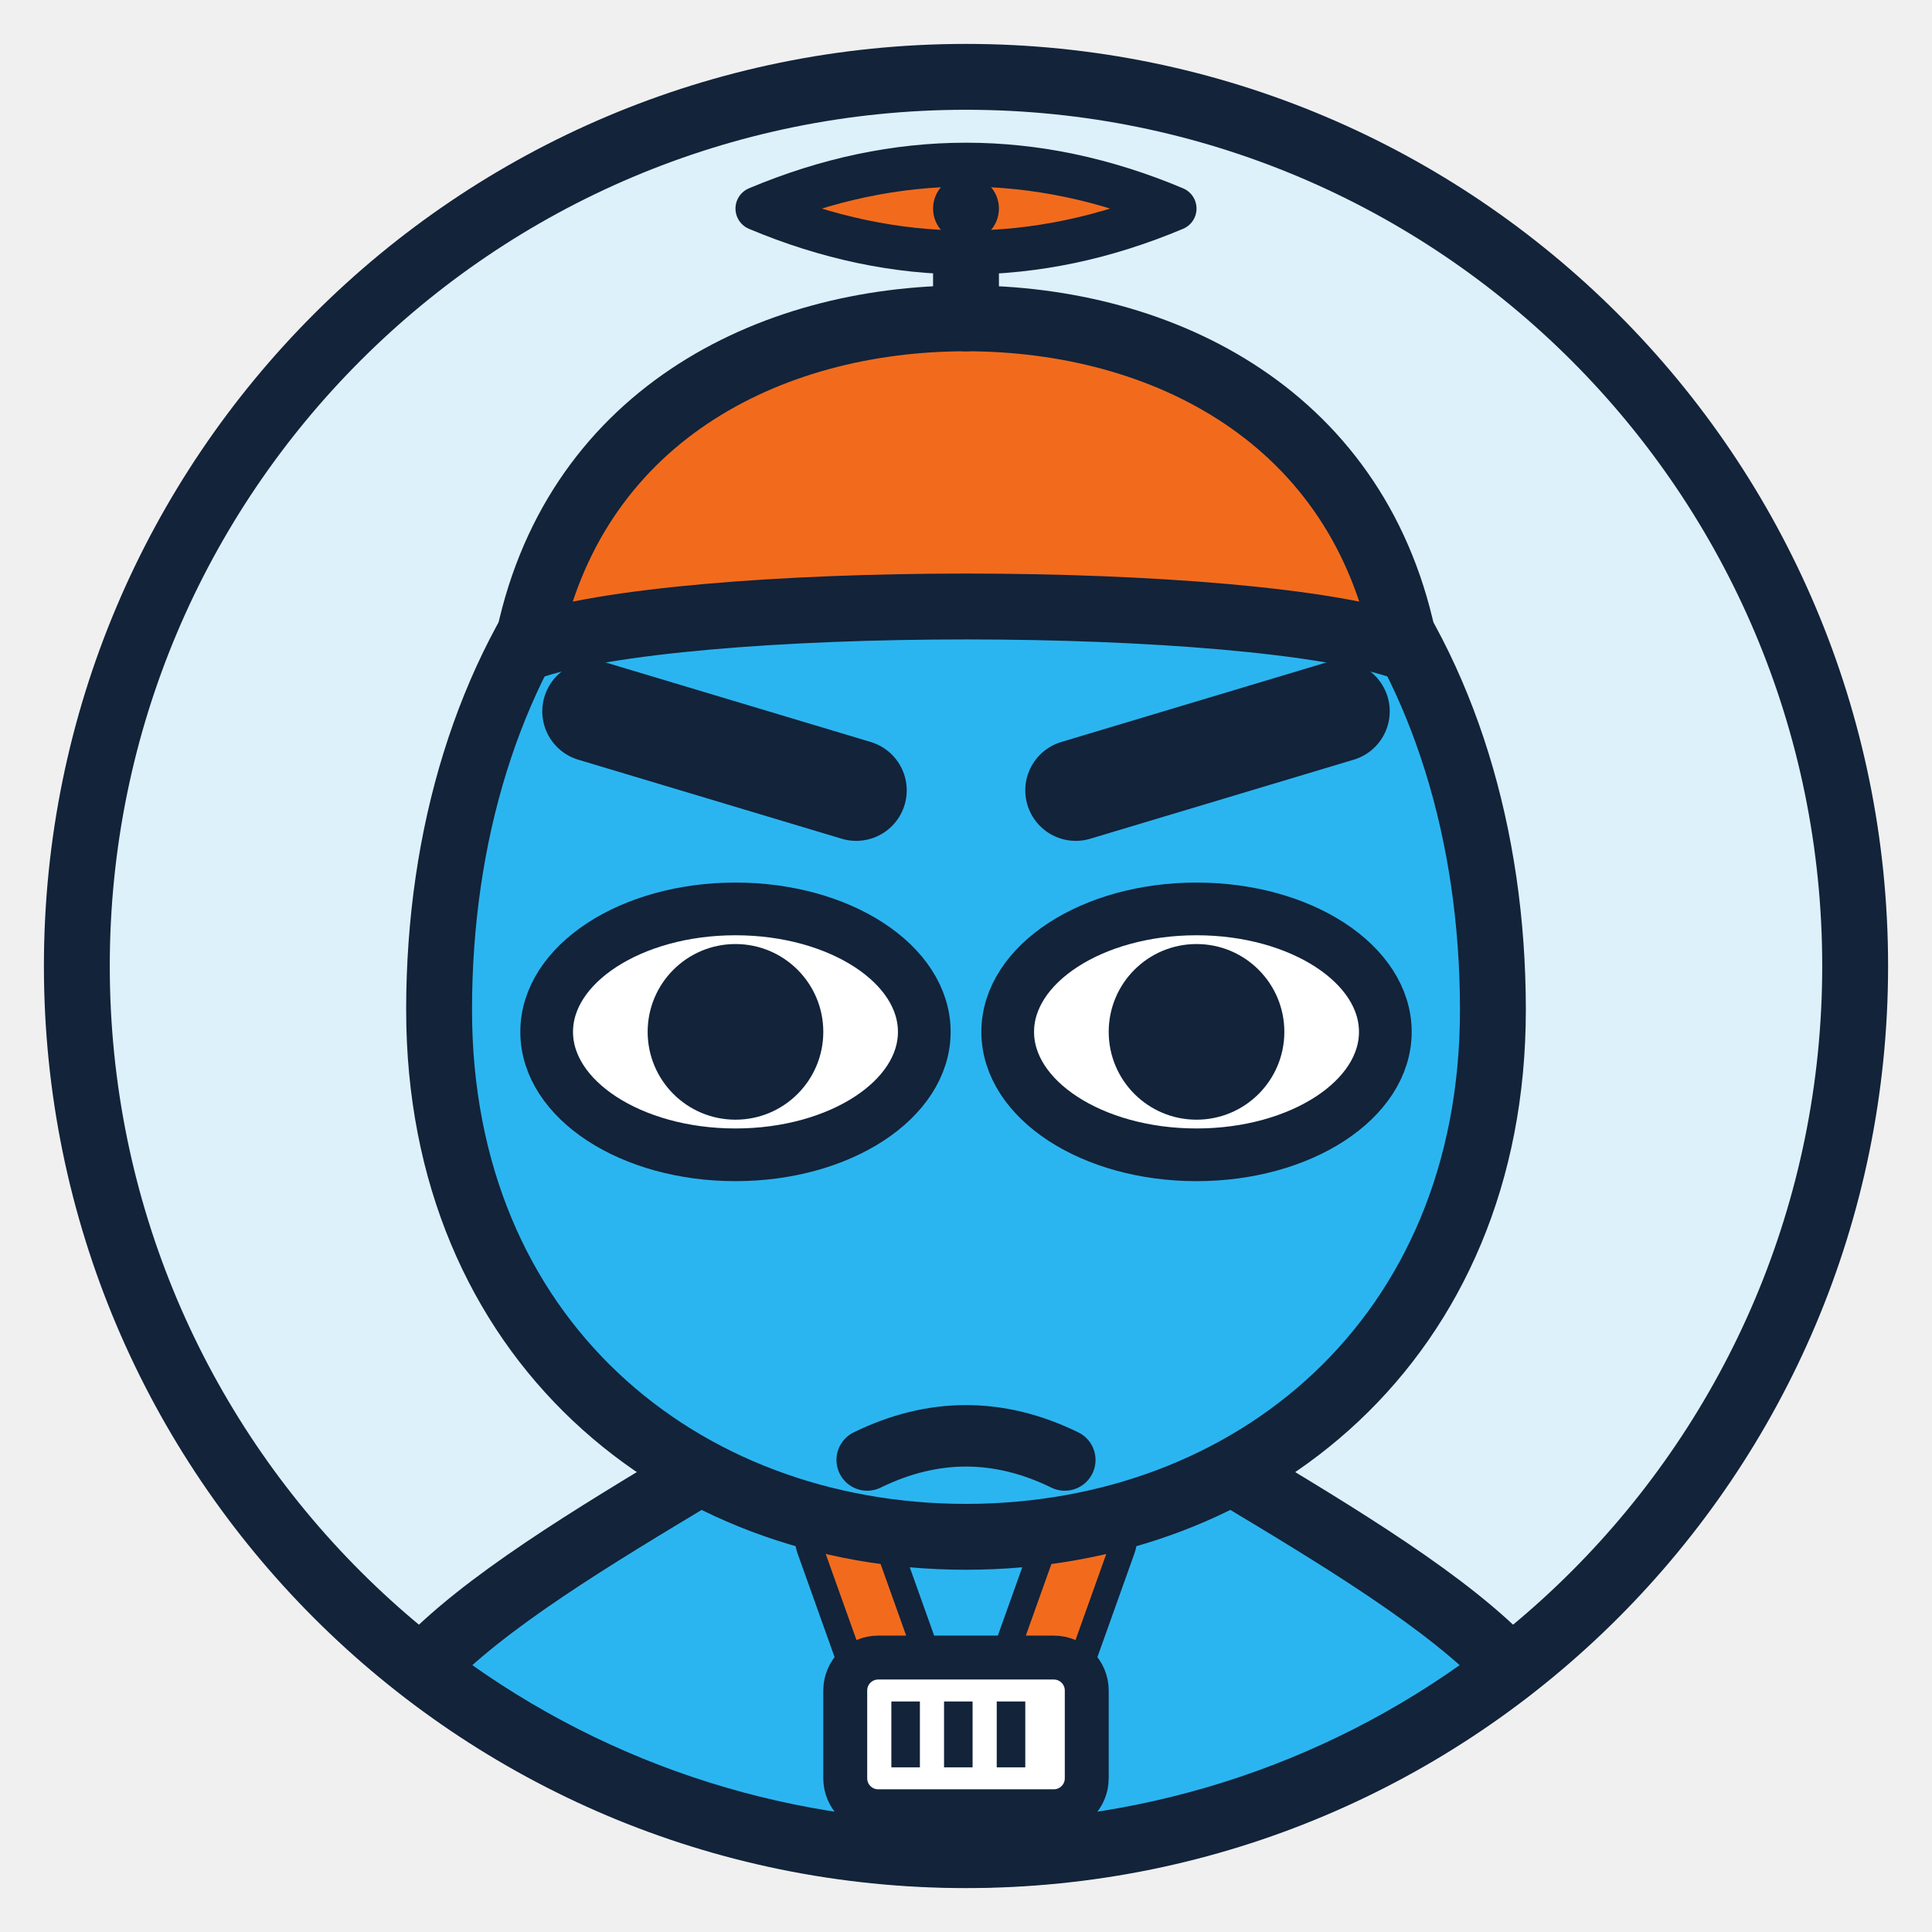
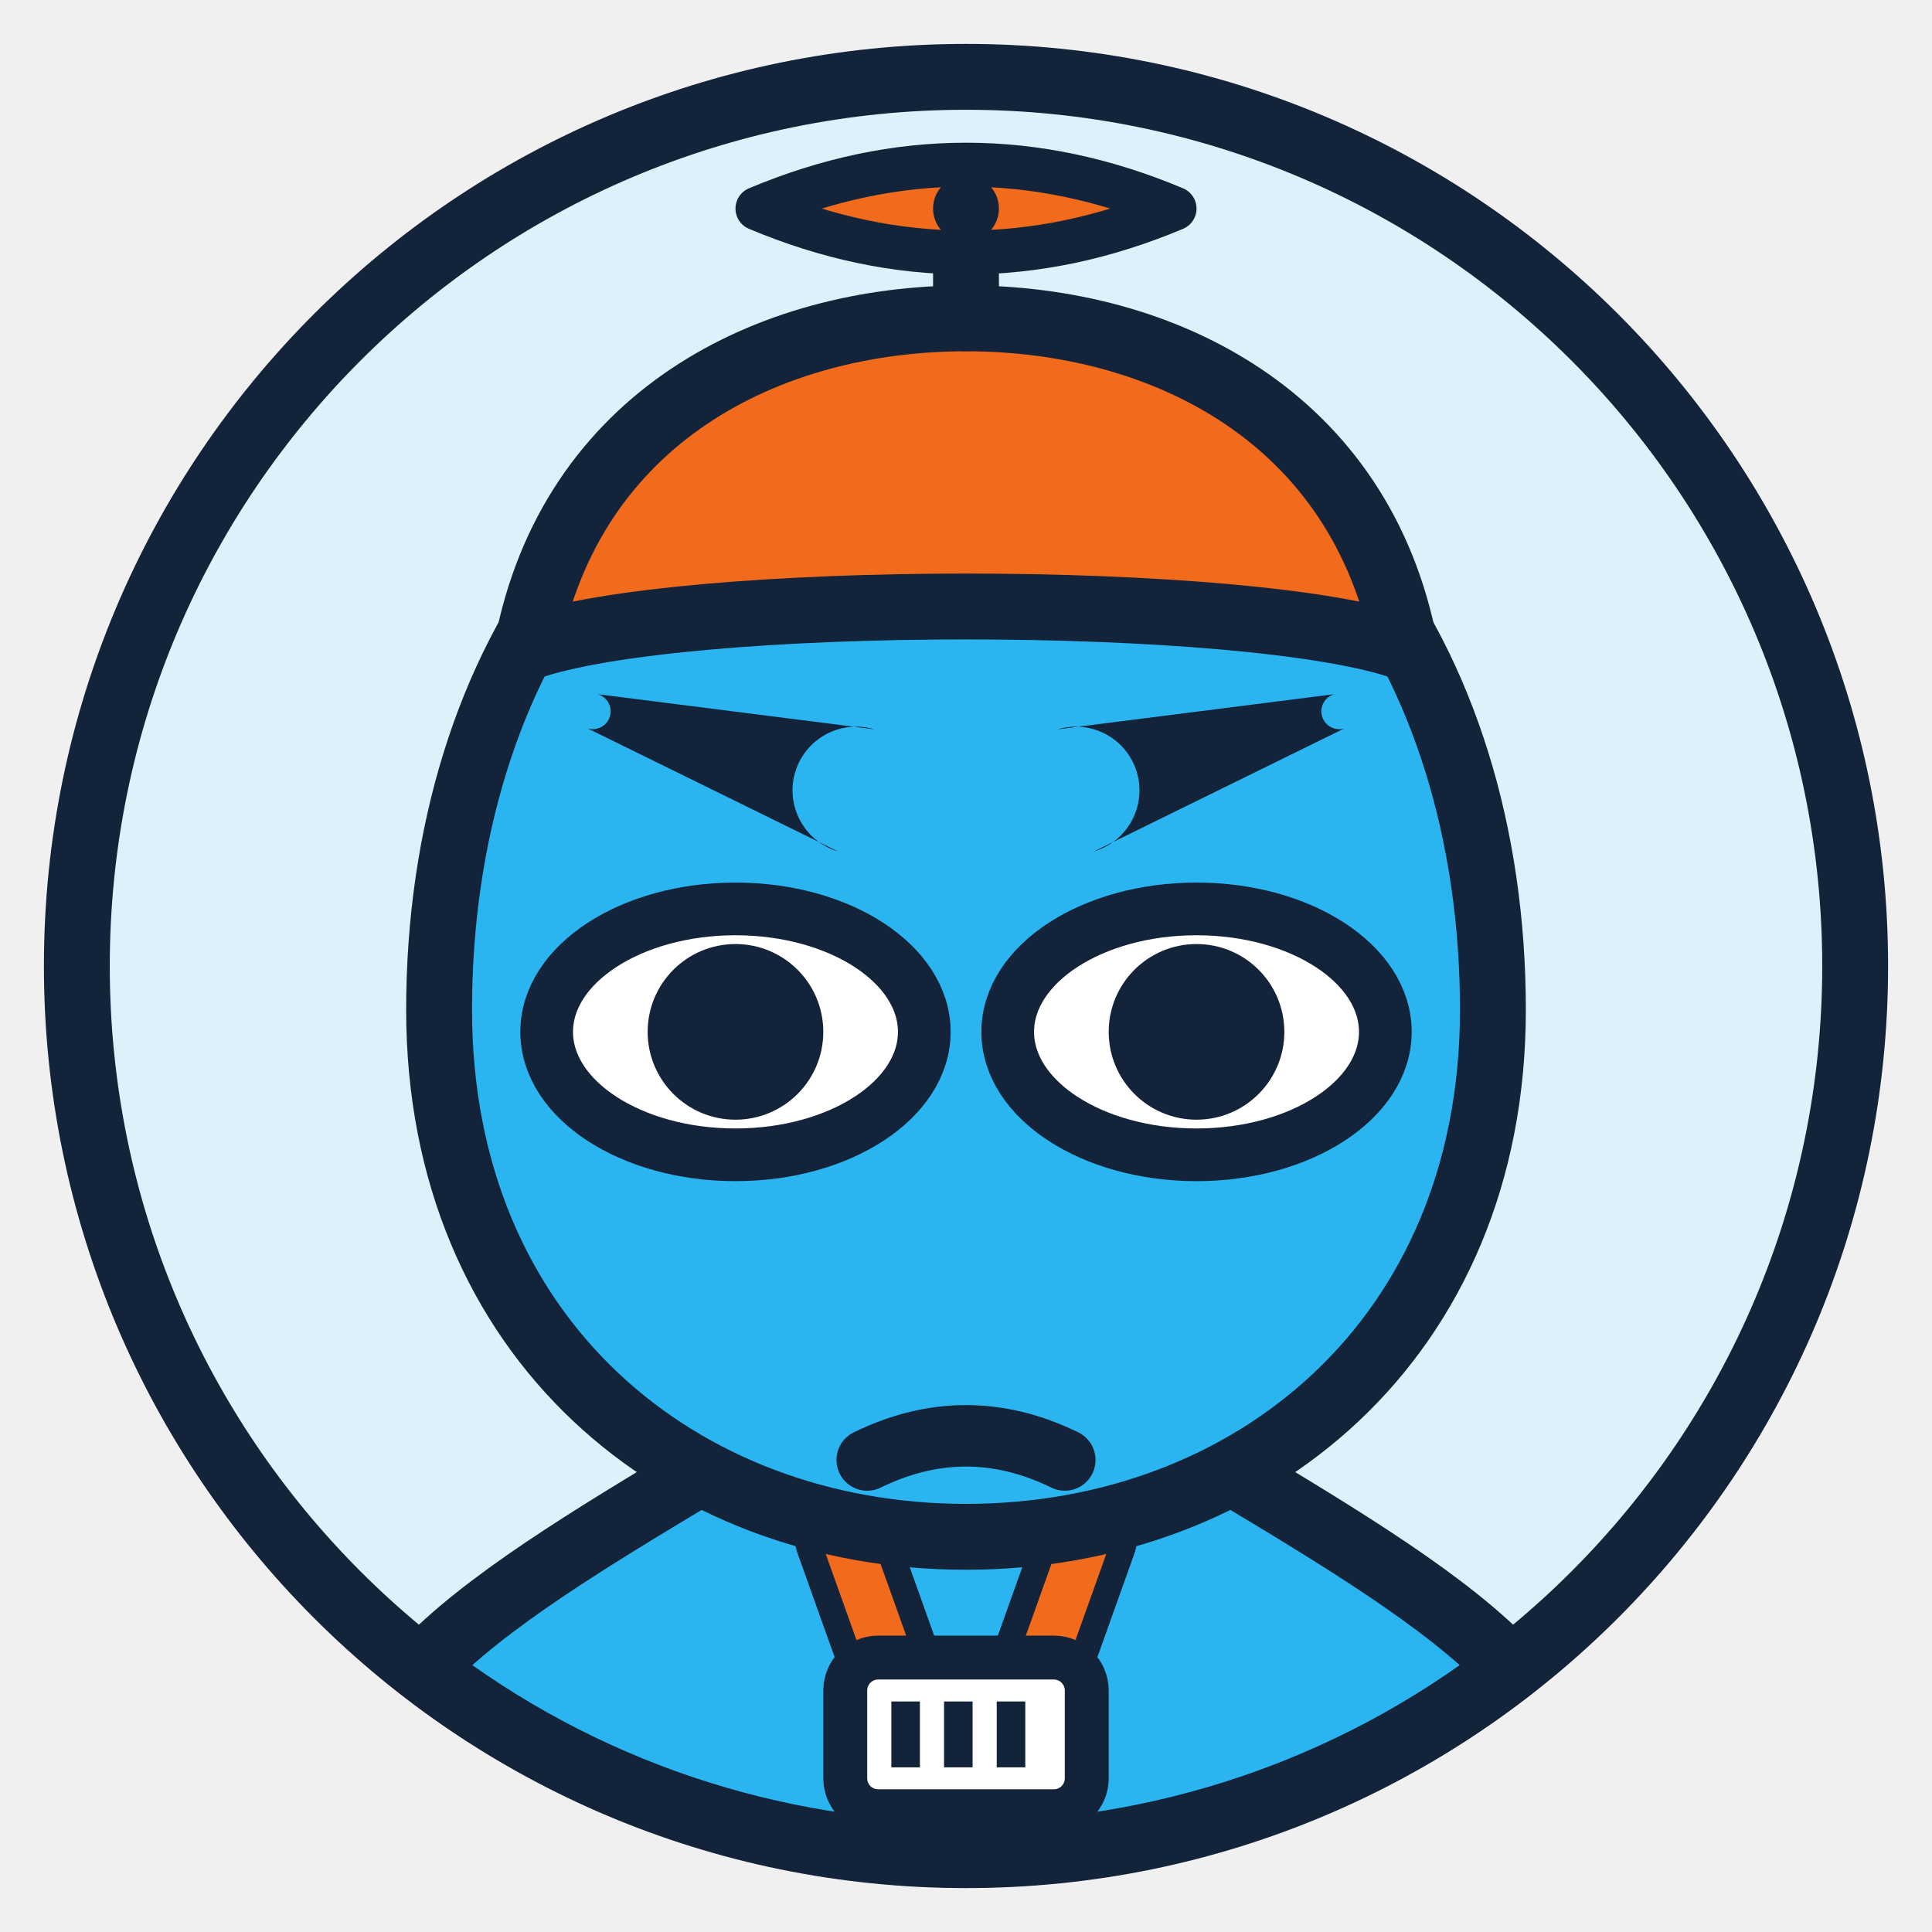
<svg xmlns="http://www.w3.org/2000/svg" viewBox="0 0 88 88" width="88" height="88" color="#12233A" role="img" aria-label="Shin: walk">
  <circle class="face-disc" cx="44" cy="44" r="40.5" fill="#DDF1FA" />
  <g class="face-body">
    <path d="M32 67 C27 70 22 73 19.2 76 A40.5 40.5 0 0 0 68.8 76 C66 73 61 70 56 67 Z" fill="#2BB5F0" stroke="currentColor" stroke-width="3" stroke-linejoin="round" />
    <path d="M38.5 70 L41 77 M49.5 70 L47 77" stroke="currentColor" stroke-width="4.6" stroke-linecap="round" fill="none" />
    <path d="M38.5 70 L41 77 M49.5 70 L47 77" stroke="#F26B1D" stroke-width="2.2" stroke-linecap="round" fill="none" />
    <rect x="38.5" y="75.5" width="11" height="7" rx="1.5" fill="#FFFFFF" stroke="currentColor" stroke-width="2" />
    <path d="M40.6 77.5 h1.3 v3 h-1.3 Z M43 77.5 h1.3 v3 h-1.3 Z M45.4 77.5 h1.3 v3 h-1.3 Z" fill="#12233A" />
  </g>
  <g class="face-head">
    <path class="face-skull" d="M44 17 C59 17 68 30 68 46 C68 61 57 70 44 70 C31 70 20 61 20 46 C20 30 29 17 44 17 Z" fill="#2BB5F0" stroke="currentColor" stroke-width="3" />
    <g class="face-hat">
      <path d="M24 29.5 C26 19 35 14.5 44 14.5 C53 14.5 62 19 64 29.5 C57 27 31 27 24 29.5 Z" fill="#F26B1D" stroke="currentColor" stroke-width="3" stroke-linejoin="round" />
      <path d="M44 14.5 L44 10.5" stroke="currentColor" stroke-width="3" stroke-linecap="round" />
      <g>
        <path d="M34.5 9.5 Q44 5.5 53.5 9.5 Q44 13.5 34.5 9.5 Z" fill="#F26B1D" stroke="currentColor" stroke-width="2" stroke-linejoin="round" />
        <circle cx="44" cy="9.5" r="1.5" fill="#12233A" />
      </g>
    </g>
    <g class="face-brows">
-       <path d="M27 32.4 L39 36 M61 32.4 L49 36" stroke="currentColor" stroke-width="4.6" stroke-linecap="round" fill="none" />
+       <path d="M39.83 33.22 Q33.53 32.42 27.23 31.62 A0.81 0.81 0 0 1 26.77 33.18 Q32.47 35.98 38.17 38.78 A2.90 2.90 0 0 1 39.83 33.22 Z M49.83 38.78 Q55.53 35.98 61.23 33.18 A0.81 0.81 0 0 1 60.77 31.62 Q54.47 32.42 48.17 33.22 A2.90 2.90 0 0 1 49.83 38.78 Z" fill="currentColor" />
    </g>
    <g class="face-eyes">
      <ellipse cx="33.5" cy="47" rx="8.6" ry="5.6" fill="#FFFFFF" />
      <circle cx="33.5" cy="47" r="4" fill="#12233A" />
      <ellipse cx="33.5" cy="47" rx="8.6" ry="5.6" fill="none" stroke="currentColor" stroke-width="2.4" />
      <ellipse cx="54.5" cy="47" rx="8.6" ry="5.6" fill="#FFFFFF" />
      <circle cx="54.5" cy="47" r="4" fill="#12233A" />
      <ellipse cx="54.5" cy="47" rx="8.6" ry="5.6" fill="none" stroke="currentColor" stroke-width="2.4" />
    </g>
    <g class="face-mouth">
      <path d="M39.5 66.5 Q44 64.3 48.5 66.5" stroke="currentColor" stroke-width="2.8" stroke-linecap="round" fill="none" />
    </g>
  </g>
  <g class="face-extras" />
  <circle class="face-ring" cx="44" cy="44" r="40.5" fill="none" stroke="currentColor" stroke-width="3" />
</svg>
